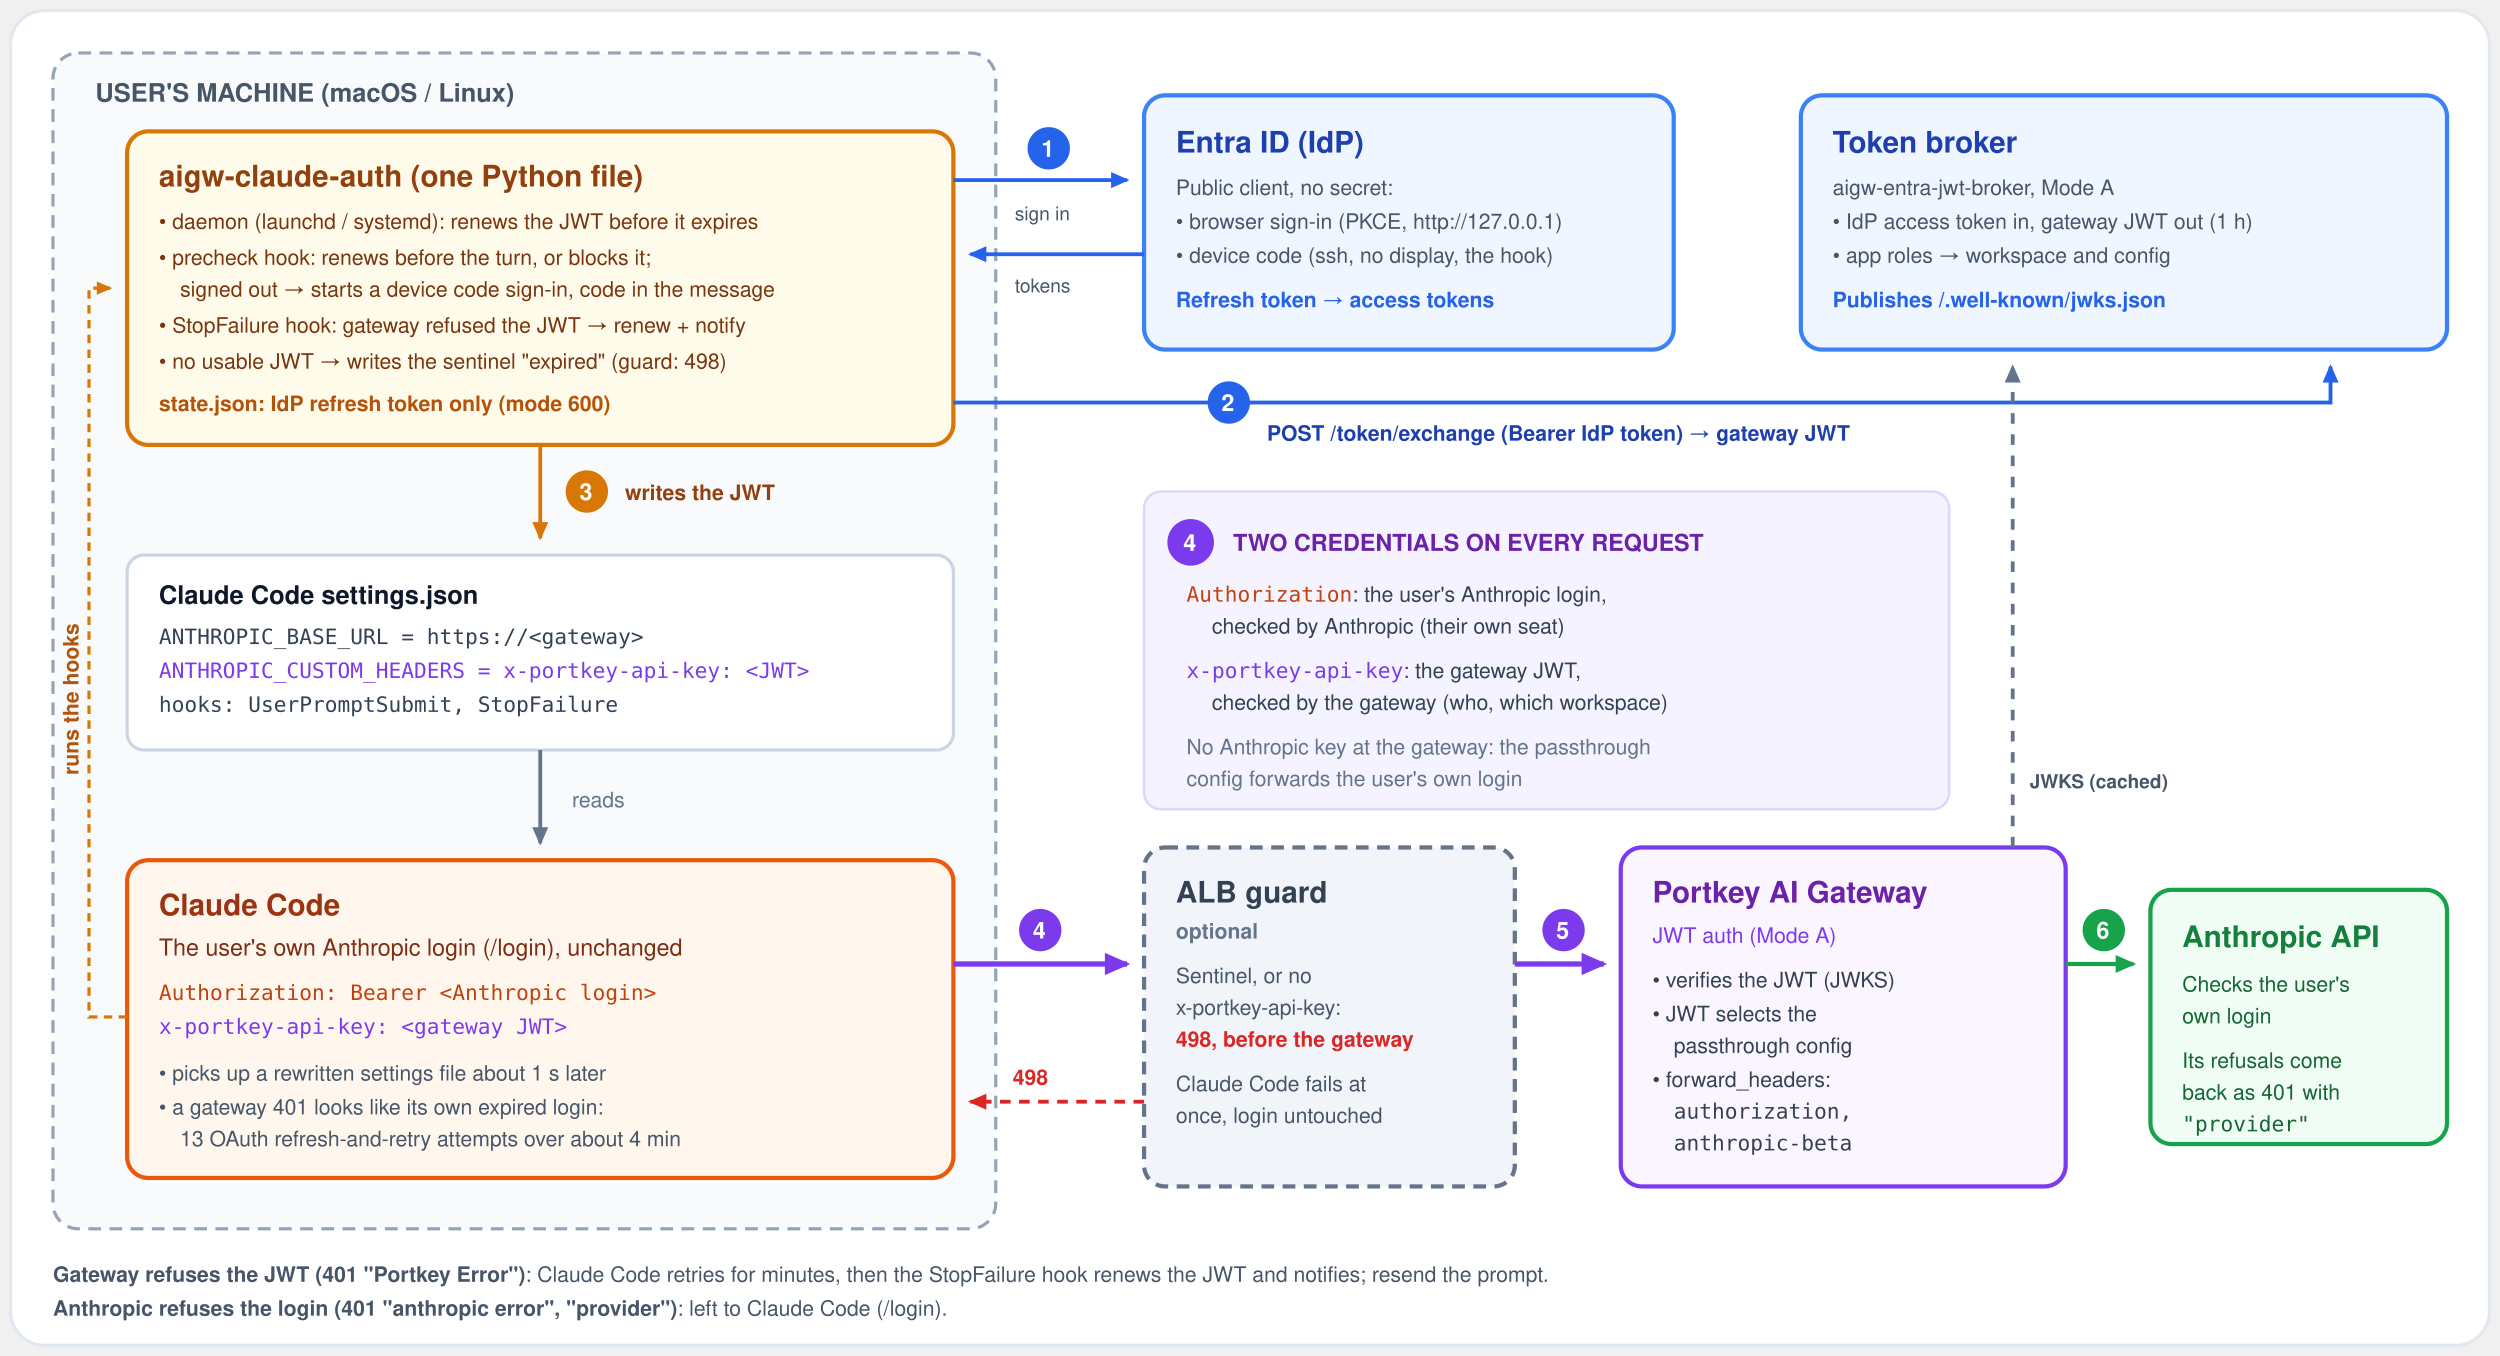
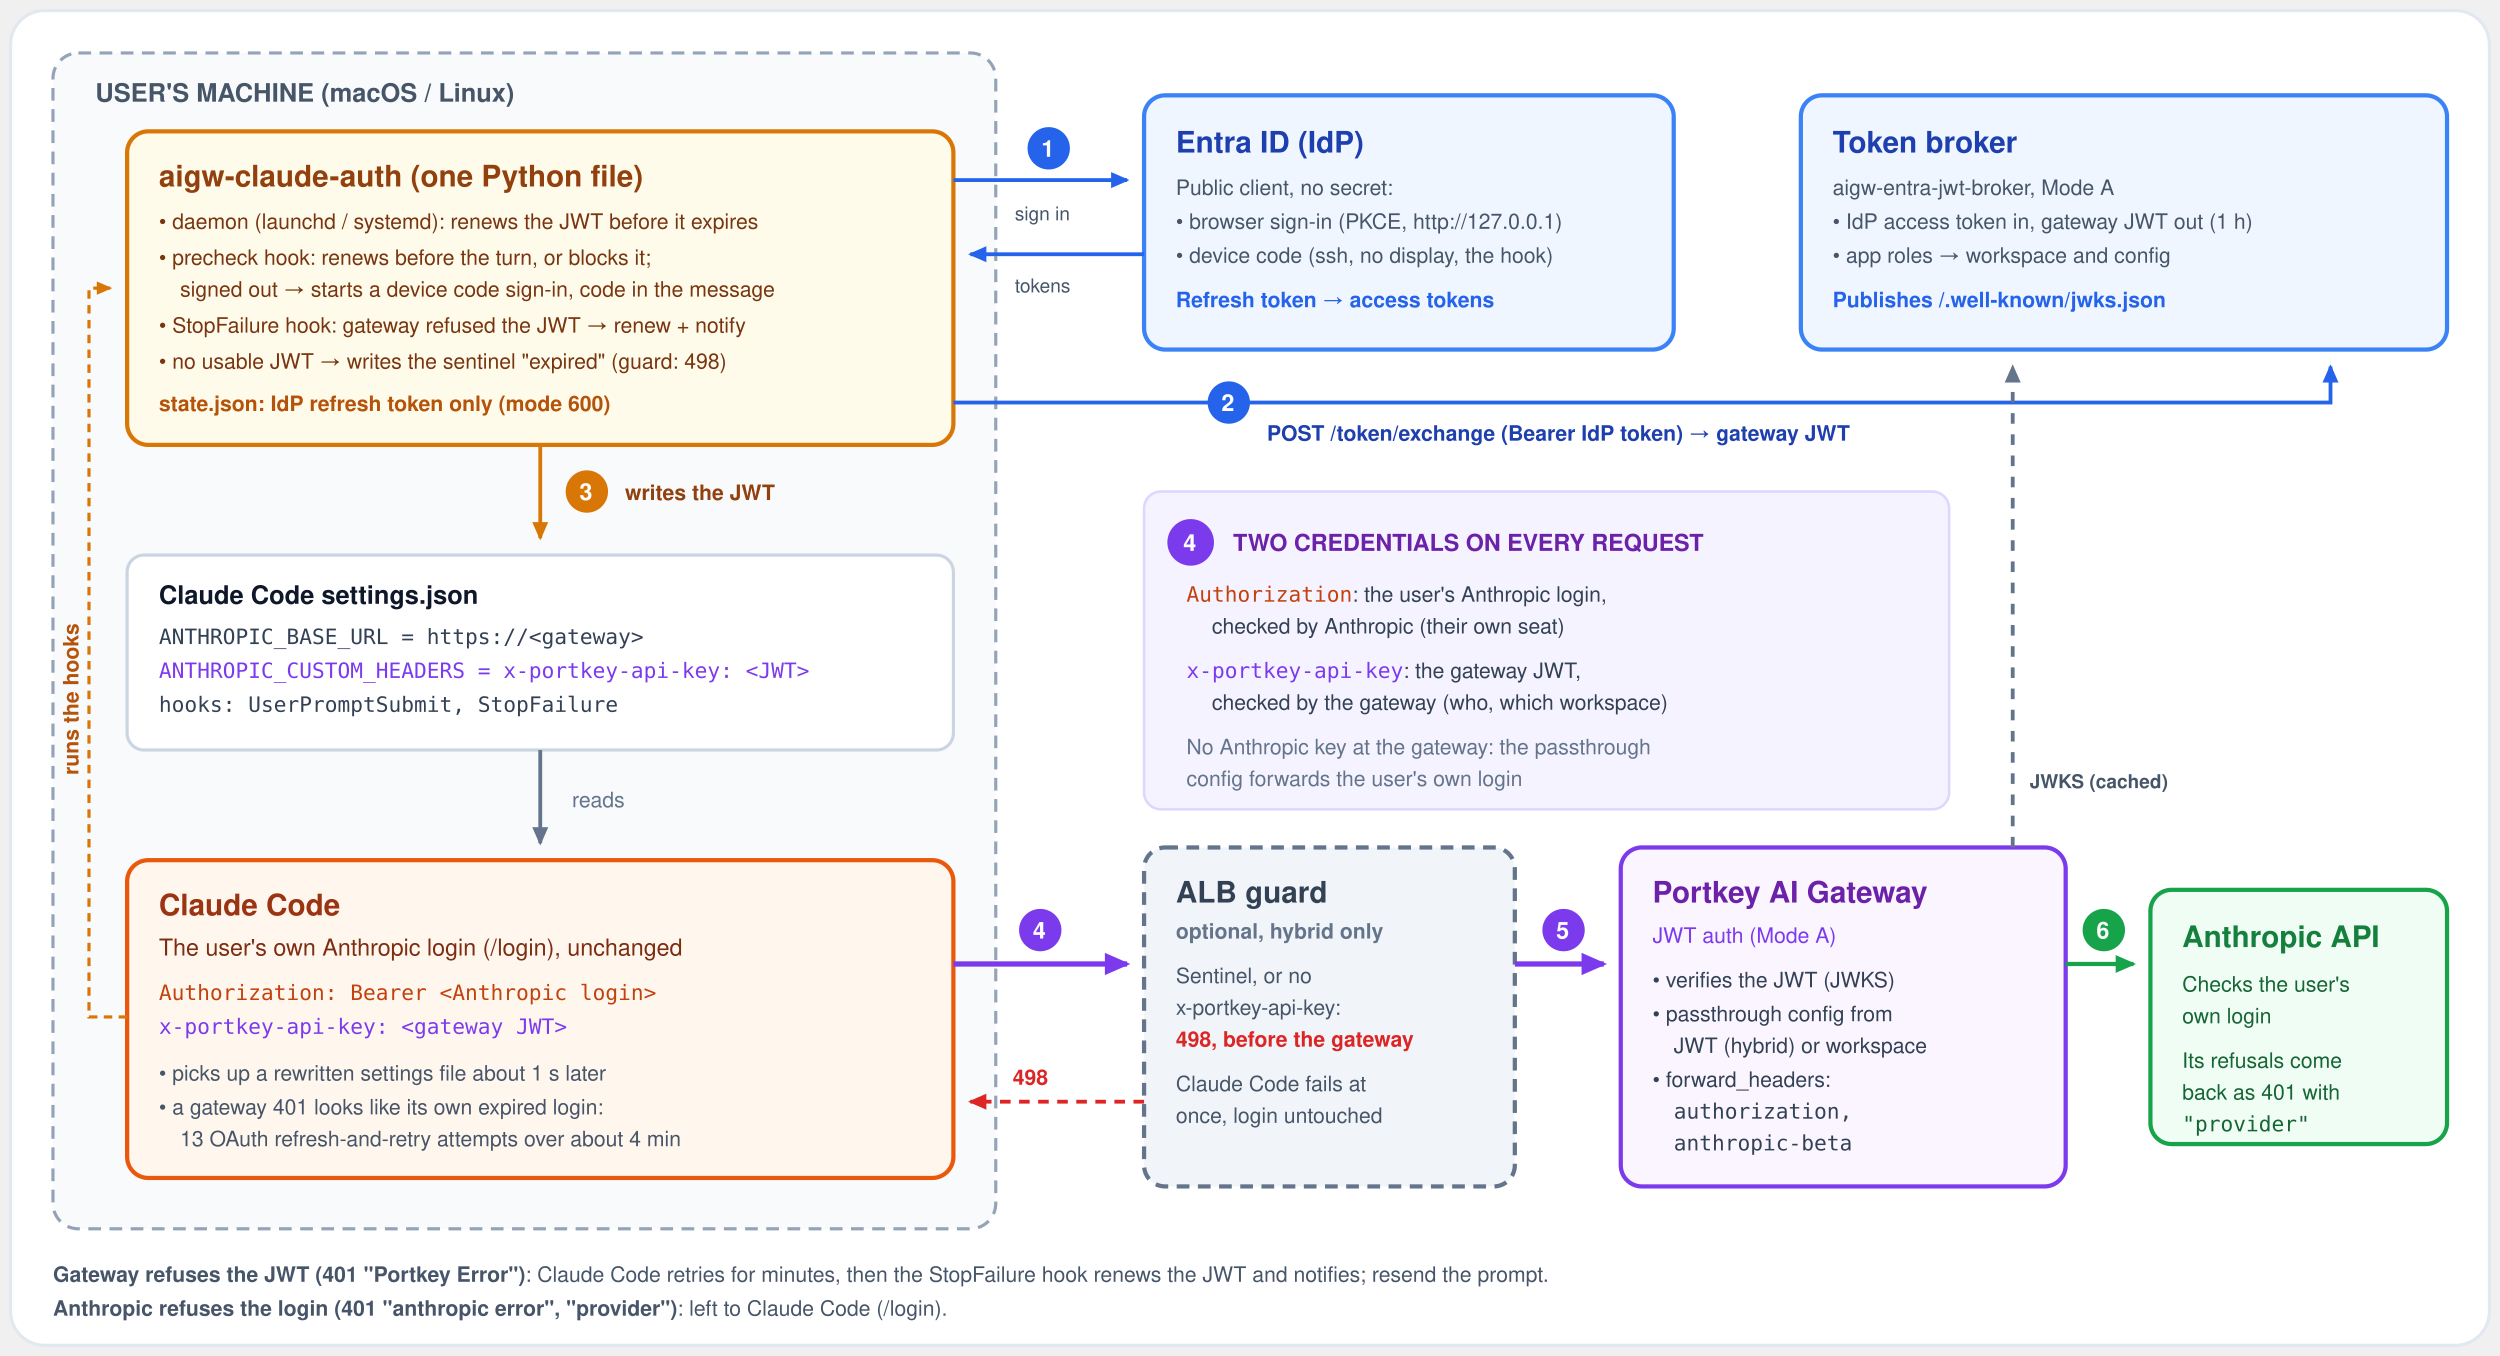
<svg xmlns="http://www.w3.org/2000/svg" viewBox="0 0 1180 640" width="1180" height="640" font-family="Helvetica, Arial, sans-serif">
  <defs>
    <marker id="arrow" viewBox="0 0 10 10" refX="7" refY="5" markerWidth="6" markerHeight="6" orient="auto-start-reverse">
      <path d="M 0 1.5 L 8 5 L 0 8.5 z" fill="#64748b" />
    </marker>
    <marker id="arrow-blue" viewBox="0 0 10 10" refX="7" refY="5" markerWidth="6" markerHeight="6" orient="auto-start-reverse">
      <path d="M 0 1.5 L 8 5 L 0 8.5 z" fill="#2563eb" />
    </marker>
    <marker id="arrow-amber" viewBox="0 0 10 10" refX="7" refY="5" markerWidth="6" markerHeight="6" orient="auto-start-reverse">
      <path d="M 0 1.5 L 8 5 L 0 8.5 z" fill="#d97706" />
    </marker>
    <marker id="arrow-purple" viewBox="0 0 10 10" refX="7" refY="5" markerWidth="6" markerHeight="6" orient="auto-start-reverse">
      <path d="M 0 1.5 L 8 5 L 0 8.5 z" fill="#7c3aed" />
    </marker>
    <marker id="arrow-green" viewBox="0 0 10 10" refX="7" refY="5" markerWidth="6" markerHeight="6" orient="auto-start-reverse">
      <path d="M 0 1.5 L 8 5 L 0 8.5 z" fill="#16a34a" />
    </marker>
    <marker id="arrow-red" viewBox="0 0 10 10" refX="7" refY="5" markerWidth="6" markerHeight="6" orient="auto-start-reverse">
      <path d="M 0 1.5 L 8 5 L 0 8.5 z" fill="#dc2626" />
    </marker>
  </defs>
  <rect x="5" y="5" width="1170" height="630" rx="16" ry="16" fill="#ffffff" stroke="#e2e8f0" stroke-width="1.5" />
  <rect x="25" y="25" width="445" height="555" rx="12" ry="12" fill="#f8fafc" stroke="#94a3b8" stroke-width="1.5" stroke-dasharray="6 4" />
  <text x="45" y="48" font-size="12" font-weight="700" fill="#475569">USER'S MACHINE (macOS / Linux)</text>
  <rect x="60" y="62" width="390" height="148" rx="10" ry="10" fill="#fffbeb" stroke="#d97706" stroke-width="2" />
  <text x="75" y="88" font-size="14" font-weight="700" fill="#92400e">aigw-claude-auth (one Python file)</text>
  <text x="75" y="108" font-size="10" fill="#78350f">• daemon (launchd / systemd): renews the JWT before it expires</text>
  <text x="75" y="125" font-size="10" fill="#78350f">• precheck hook: renews before the turn, or blocks it;</text>
  <text x="85" y="140" font-size="10" fill="#78350f">signed out → starts a device code sign-in, code in the message</text>
  <text x="75" y="157" font-size="10" fill="#78350f">• StopFailure hook: gateway refused the JWT → renew + notify</text>
  <text x="75" y="174" font-size="10" fill="#78350f">• no usable JWT → writes the sentinel "expired" (guard: 498)</text>
  <text x="75" y="194" font-size="10" font-weight="600" fill="#b45309">state.json: IdP refresh token only (mode 600)</text>
  <rect x="60" y="262" width="390" height="92" rx="8" ry="8" fill="#ffffff" stroke="#cbd5e1" stroke-width="1.5" />
  <text x="75" y="285" font-size="12" font-weight="700" fill="#0f172a">Claude Code settings.json</text>
  <text x="75" y="304" font-size="10" font-family="monospace" fill="#334155">ANTHROPIC_BASE_URL       = https://&lt;gateway&gt;</text>
  <text x="75" y="320" font-size="10" font-family="monospace" fill="#7c3aed">ANTHROPIC_CUSTOM_HEADERS = x-portkey-api-key: &lt;JWT&gt;</text>
  <text x="75" y="336" font-size="10" font-family="monospace" fill="#334155">hooks: UserPromptSubmit, StopFailure</text>
  <rect x="60" y="406" width="390" height="150" rx="10" ry="10" fill="#fff7ed" stroke="#ea580c" stroke-width="2" />
  <text x="75" y="432" font-size="14" font-weight="700" fill="#9a3412">Claude Code</text>
  <text x="75" y="451" font-size="11" fill="#7c2d12">The user's own Anthropic login (/login), unchanged</text>
  <text x="75" y="472" font-size="10" font-family="monospace" fill="#c2410c">Authorization: Bearer &lt;Anthropic login&gt;</text>
  <text x="75" y="488" font-size="10" font-family="monospace" fill="#7c3aed">x-portkey-api-key: &lt;gateway JWT&gt;</text>
  <text x="75" y="510" font-size="10" fill="#475569">• picks up a rewritten settings file about 1 s later</text>
  <text x="75" y="526" font-size="10" fill="#475569">• a gateway 401 looks like its own expired login:</text>
  <text x="85" y="541" font-size="10" fill="#475569">13 OAuth refresh-and-retry attempts over about 4 min</text>
  <line x1="255" y1="210" x2="255" y2="254" stroke="#d97706" stroke-width="1.8" marker-end="url(#arrow-amber)" />
  <circle cx="277" cy="232" r="10" fill="#d97706" />
  <text x="273.5" y="236" font-size="11" font-weight="700" fill="#ffffff">3</text>
  <text x="295" y="236" font-size="10" font-weight="600" fill="#92400e">writes the JWT</text>
  <line x1="255" y1="354" x2="255" y2="398" stroke="#64748b" stroke-width="1.8" marker-end="url(#arrow)" />
  <text x="270" y="381" font-size="10" fill="#64748b">reads</text>
  <path d="M 60 480 L 42 480 L 42 136 L 52 136" fill="none" stroke="#d97706" stroke-width="1.5" stroke-dasharray="4 3" marker-end="url(#arrow-amber)" />
  <text x="37" y="330" font-size="10" font-weight="600" fill="#b45309" transform="rotate(-90 37 330)" text-anchor="middle">runs the hooks</text>
  <rect x="540" y="45" width="250" height="120" rx="10" ry="10" fill="#eff6ff" stroke="#3b82f6" stroke-width="2" />
  <text x="555" y="72" font-size="14" font-weight="700" fill="#1e40af">Entra ID (IdP)</text>
  <text x="555" y="92" font-size="10" fill="#475569">Public client, no secret:</text>
  <text x="555" y="108" font-size="10" fill="#475569">• browser sign-in (PKCE, http://127.0.0.1)</text>
  <text x="555" y="124" font-size="10" fill="#475569">• device code (ssh, no display, the hook)</text>
  <text x="555" y="145" font-size="10" font-weight="600" fill="#2563eb">Refresh token → access tokens</text>
  <rect x="850" y="45" width="305" height="120" rx="10" ry="10" fill="#eff6ff" stroke="#3b82f6" stroke-width="2" />
  <text x="865" y="72" font-size="14" font-weight="700" fill="#1e40af">Token broker</text>
  <text x="865" y="92" font-size="10" fill="#475569">aigw-entra-jwt-broker, Mode A</text>
  <text x="865" y="108" font-size="10" fill="#475569">• IdP access token in, gateway JWT out (1 h)</text>
  <text x="865" y="124" font-size="10" fill="#475569">• app roles → workspace and config</text>
  <text x="865" y="145" font-size="10" font-weight="600" fill="#2563eb">Publishes /.well-known/jwks.json</text>
  <line x1="450" y1="85" x2="532" y2="85" stroke="#2563eb" stroke-width="1.8" marker-end="url(#arrow-blue)" />
  <line x1="540" y1="120" x2="458" y2="120" stroke="#2563eb" stroke-width="1.8" marker-end="url(#arrow-blue)" />
  <circle cx="495" cy="70" r="10" fill="#2563eb" />
  <text x="491.5" y="74" font-size="11" font-weight="700" fill="#ffffff">1</text>
  <text x="479" y="104" font-size="9" fill="#475569">sign in</text>
  <text x="479" y="138" font-size="9" fill="#475569">tokens</text>
  <path d="M 450 190 L 1100 190 L 1100 173" fill="none" stroke="#2563eb" stroke-width="1.8" marker-end="url(#arrow-blue)" />
  <circle cx="580" cy="190" r="10" fill="#2563eb" />
  <text x="576.5" y="194" font-size="11" font-weight="700" fill="#ffffff">2</text>
  <text x="598" y="208" font-size="10" font-weight="600" fill="#1e40af">POST /token/exchange (Bearer IdP token) → gateway JWT</text>
  <rect x="540" y="232" width="380" height="150" rx="8" ry="8" fill="#f5f3ff" stroke="#ddd6fe" stroke-width="1.2" />
  <circle cx="562" cy="256" r="11" fill="#7c3aed" />
  <text x="558.5" y="260" font-size="11" font-weight="700" fill="#ffffff">4</text>
  <text x="582" y="260" font-size="11" font-weight="700" fill="#6b21a8">TWO CREDENTIALS ON EVERY REQUEST</text>
  <text x="560" y="284" font-size="10" fill="#334155">
    <tspan font-family="monospace" fill="#c2410c">Authorization</tspan>: the user's Anthropic login,</text>
  <text x="572" y="299" font-size="10" fill="#334155">checked by Anthropic (their own seat)</text>
  <text x="560" y="320" font-size="10" fill="#334155">
    <tspan font-family="monospace" fill="#7c3aed">x-portkey-api-key</tspan>: the gateway JWT,</text>
  <text x="572" y="335" font-size="10" fill="#334155">checked by the gateway (who, which workspace)</text>
  <text x="560" y="356" font-size="10" fill="#64748b">No Anthropic key at the gateway: the passthrough</text>
  <text x="560" y="371" font-size="10" fill="#64748b">config forwards the user's own login</text>
  <rect x="540" y="400" width="175" height="160" rx="10" ry="10" fill="#f1f5f9" stroke="#64748b" stroke-width="2" stroke-dasharray="6 4" />
  <text x="555" y="426" font-size="14" font-weight="700" fill="#334155">ALB guard</text>
-   <text x="555" y="443" font-size="10" font-weight="600" fill="#64748b">optional</text>
+   <text x="555" y="443" font-size="10" font-weight="600" fill="#64748b">optional, hybrid only</text>
  <text x="555" y="464" font-size="10" fill="#475569">Sentinel, or no</text>
  <text x="555" y="479" font-size="10" fill="#475569">x-portkey-api-key:</text>
  <text x="555" y="494" font-size="10" font-weight="600" fill="#dc2626">498, before the gateway</text>
  <text x="555" y="515" font-size="10" fill="#475569">Claude Code fails at</text>
  <text x="555" y="530" font-size="10" fill="#475569">once, login untouched</text>
  <rect x="765" y="400" width="210" height="160" rx="10" ry="10" fill="#faf5ff" stroke="#7c3aed" stroke-width="2" />
  <text x="780" y="426" font-size="14" font-weight="700" fill="#6b21a8">Portkey AI Gateway</text>
  <text x="780" y="445" font-size="10" fill="#7c3aed">JWT auth (Mode A)</text>
  <text x="780" y="466" font-size="10" fill="#334155">• verifies the JWT (JWKS)</text>
-   <text x="780" y="482" font-size="10" fill="#334155">• JWT selects the</text>
-   <text x="790" y="497" font-size="10" fill="#334155">passthrough config</text>
+   <text x="780" y="482" font-size="10" fill="#334155">• passthrough config from</text>
+   <text x="790" y="497" font-size="10" fill="#334155">JWT (hybrid) or workspace</text>
  <text x="780" y="513" font-size="10" fill="#334155">• forward_headers:</text>
  <text x="790" y="528" font-size="10" font-family="monospace" fill="#334155">authorization,</text>
  <text x="790" y="543" font-size="10" font-family="monospace" fill="#334155">anthropic-beta</text>
  <rect x="1015" y="420" width="140" height="120" rx="10" ry="10" fill="#f0fdf4" stroke="#16a34a" stroke-width="2" />
  <text x="1030" y="447" font-size="14" font-weight="700" fill="#15803d">Anthropic API</text>
  <text x="1030" y="468" font-size="10" fill="#166534">Checks the user's</text>
  <text x="1030" y="483" font-size="10" fill="#166534">own login</text>
  <text x="1030" y="504" font-size="10" fill="#166534">Its refusals come</text>
  <text x="1030" y="519" font-size="10" fill="#166534">back as 401 with</text>
  <text x="1030" y="534" font-size="10" font-family="monospace" fill="#166534">"provider"</text>
  <line x1="450" y1="455" x2="532" y2="455" stroke="#7c3aed" stroke-width="2.5" marker-end="url(#arrow-purple)" />
  <circle cx="491" cy="439" r="10" fill="#7c3aed" />
  <text x="487.5" y="443" font-size="11" font-weight="700" fill="#ffffff">4</text>
  <line x1="540" y1="520" x2="458" y2="520" stroke="#dc2626" stroke-width="1.8" stroke-dasharray="5 4" marker-end="url(#arrow-red)" />
  <text x="478" y="512" font-size="10" font-weight="700" fill="#dc2626">498</text>
  <line x1="715" y1="455" x2="757" y2="455" stroke="#7c3aed" stroke-width="2.5" marker-end="url(#arrow-purple)" />
  <circle cx="738" cy="439" r="10" fill="#7c3aed" />
  <text x="734.5" y="443" font-size="11" font-weight="700" fill="#ffffff">5</text>
  <line x1="975" y1="455" x2="1007" y2="455" stroke="#16a34a" stroke-width="2" marker-end="url(#arrow-green)" />
  <circle cx="993" cy="439" r="10" fill="#16a34a" />
  <text x="989.5" y="443" font-size="11" font-weight="700" fill="#ffffff">6</text>
  <line x1="950" y1="400" x2="950" y2="173" stroke="#64748b" stroke-width="1.8" stroke-dasharray="5 5" marker-end="url(#arrow)" />
  <text x="958" y="372" font-size="9" font-weight="600" fill="#475569">JWKS (cached)</text>
  <text x="25" y="605" font-size="10" fill="#475569">
    <tspan font-weight="700">Gateway refuses the JWT (401 "Portkey Error")</tspan>: Claude Code retries for minutes, then the StopFailure hook renews the JWT and notifies; resend the prompt.</text>
  <text x="25" y="621" font-size="10" fill="#475569">
    <tspan font-weight="700">Anthropic refuses the login (401 "anthropic error", "provider")</tspan>: left to Claude Code (/login).</text>
</svg>
